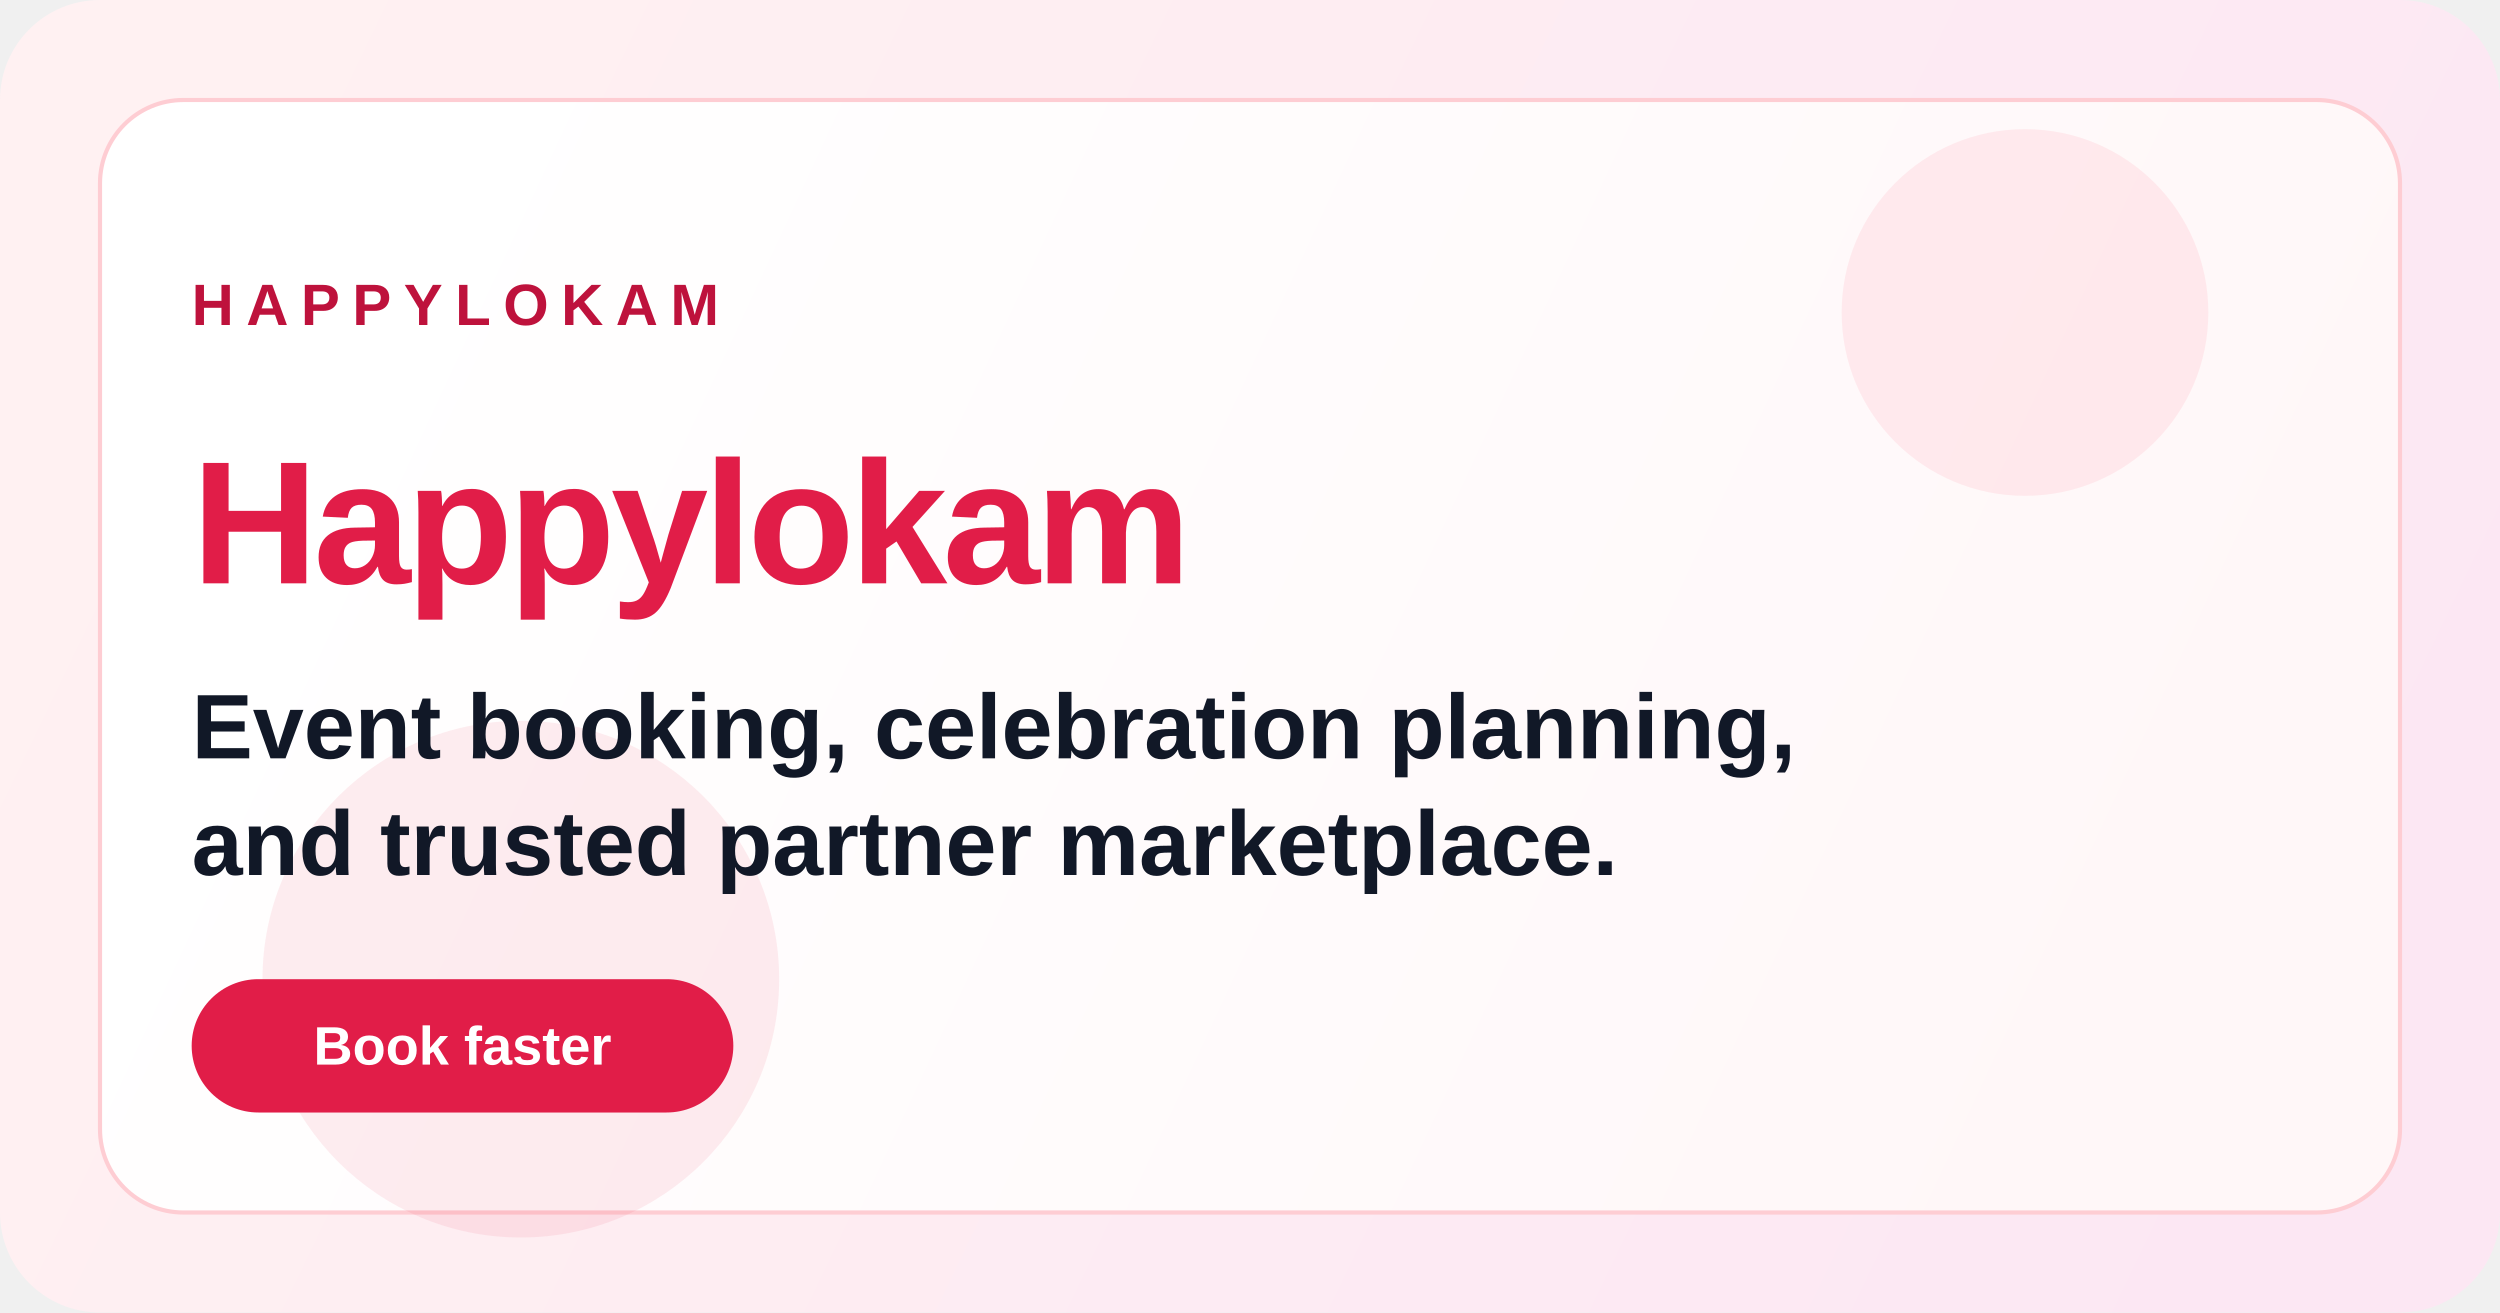
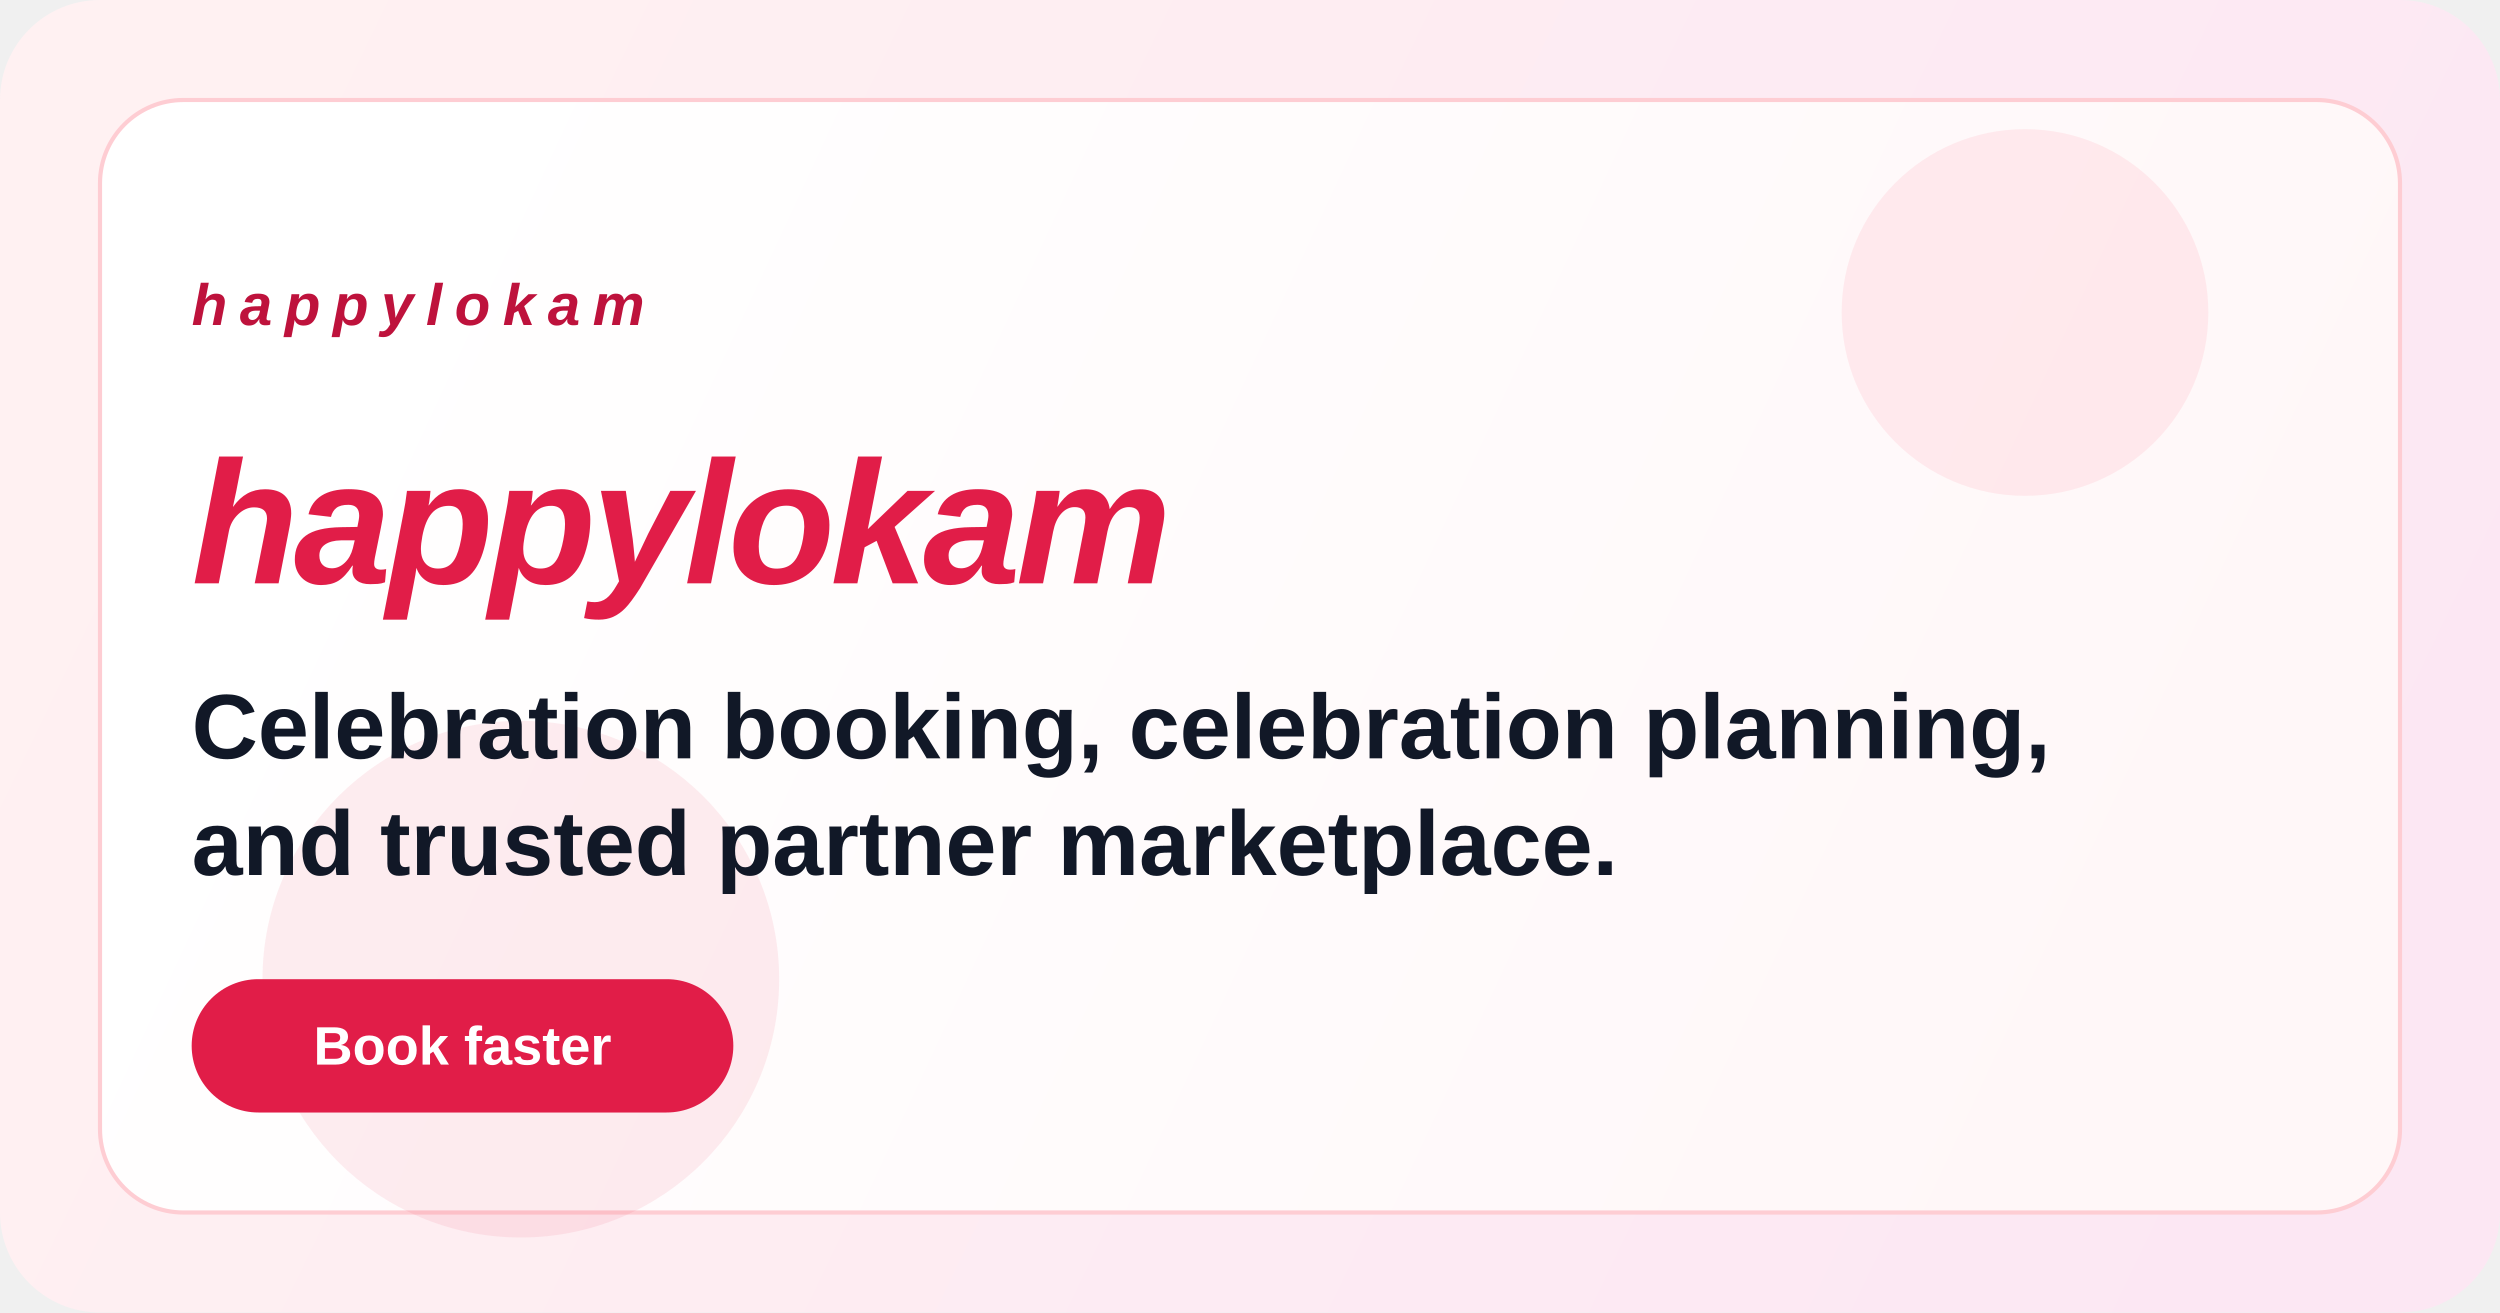
<svg xmlns="http://www.w3.org/2000/svg" width="1200" height="630" viewBox="0 0 1200 630" fill="none">
  <defs>
    <linearGradient id="bg" x1="90" y1="70" x2="1110" y2="560" gradientUnits="userSpaceOnUse">
      <stop stop-color="#fff1f2" />
      <stop offset="1" stop-color="#fce7f3" />
    </linearGradient>
    <linearGradient id="card" x1="180" y1="120" x2="1020" y2="510" gradientUnits="userSpaceOnUse">
      <stop stop-color="#ffffff" />
      <stop offset="1" stop-color="#fff7f8" />
    </linearGradient>
  </defs>
  <rect width="1200" height="630" rx="48" fill="url(#bg)" />
  <rect x="48" y="48" width="1104" height="534" rx="40" fill="url(#card)" stroke="#fecdd3" stroke-width="2" />
  <circle cx="972" cy="150" r="88" fill="#fb7185" fill-opacity="0.12" />
  <circle cx="250" cy="470" r="124" fill="#e11d48" fill-opacity="0.08" />
-   <text x="92" y="156" font-family="Arial, Helvetica, sans-serif" font-size="28" font-weight="700" letter-spacing="6" fill="#be123c">HAPPYLOKAM</text>
-   <text x="92" y="280" font-family="Arial, Helvetica, sans-serif" font-size="84" font-weight="800" letter-spacing="-2.2" fill="#e11d48">Happylokam</text>
-   <text x="92" y="364" font-family="Arial, Helvetica, sans-serif" font-size="44" font-weight="700" fill="#111827">Event booking, celebration planning,</text>
+   <text x="92" y="156" font-family="Arial, Helvetica, sans-serif" font-size="28" font-style="italic" font-weight="700" letter-spacing="6" fill="#be123c">happylokam</text>
+   <text x="92" y="280" font-family="Arial, Helvetica, sans-serif" font-size="84" font-style="italic" font-weight="800" letter-spacing="-2.2" fill="#e11d48">happylokam</text>
+   <text x="92" y="364" font-family="Arial, Helvetica, sans-serif" font-size="44" font-weight="700" fill="#111827">Celebration booking, celebration planning,</text>
  <text x="92" y="420" font-family="Arial, Helvetica, sans-serif" font-size="44" font-weight="700" fill="#111827">and trusted partner marketplace.</text>
  <rect x="92" y="470" width="260" height="64" rx="32" fill="#e11d48" />
  <text x="222" y="511" text-anchor="middle" font-family="Arial, Helvetica, sans-serif" font-size="26" font-weight="700" fill="#ffffff">Book faster</text>
</svg>
